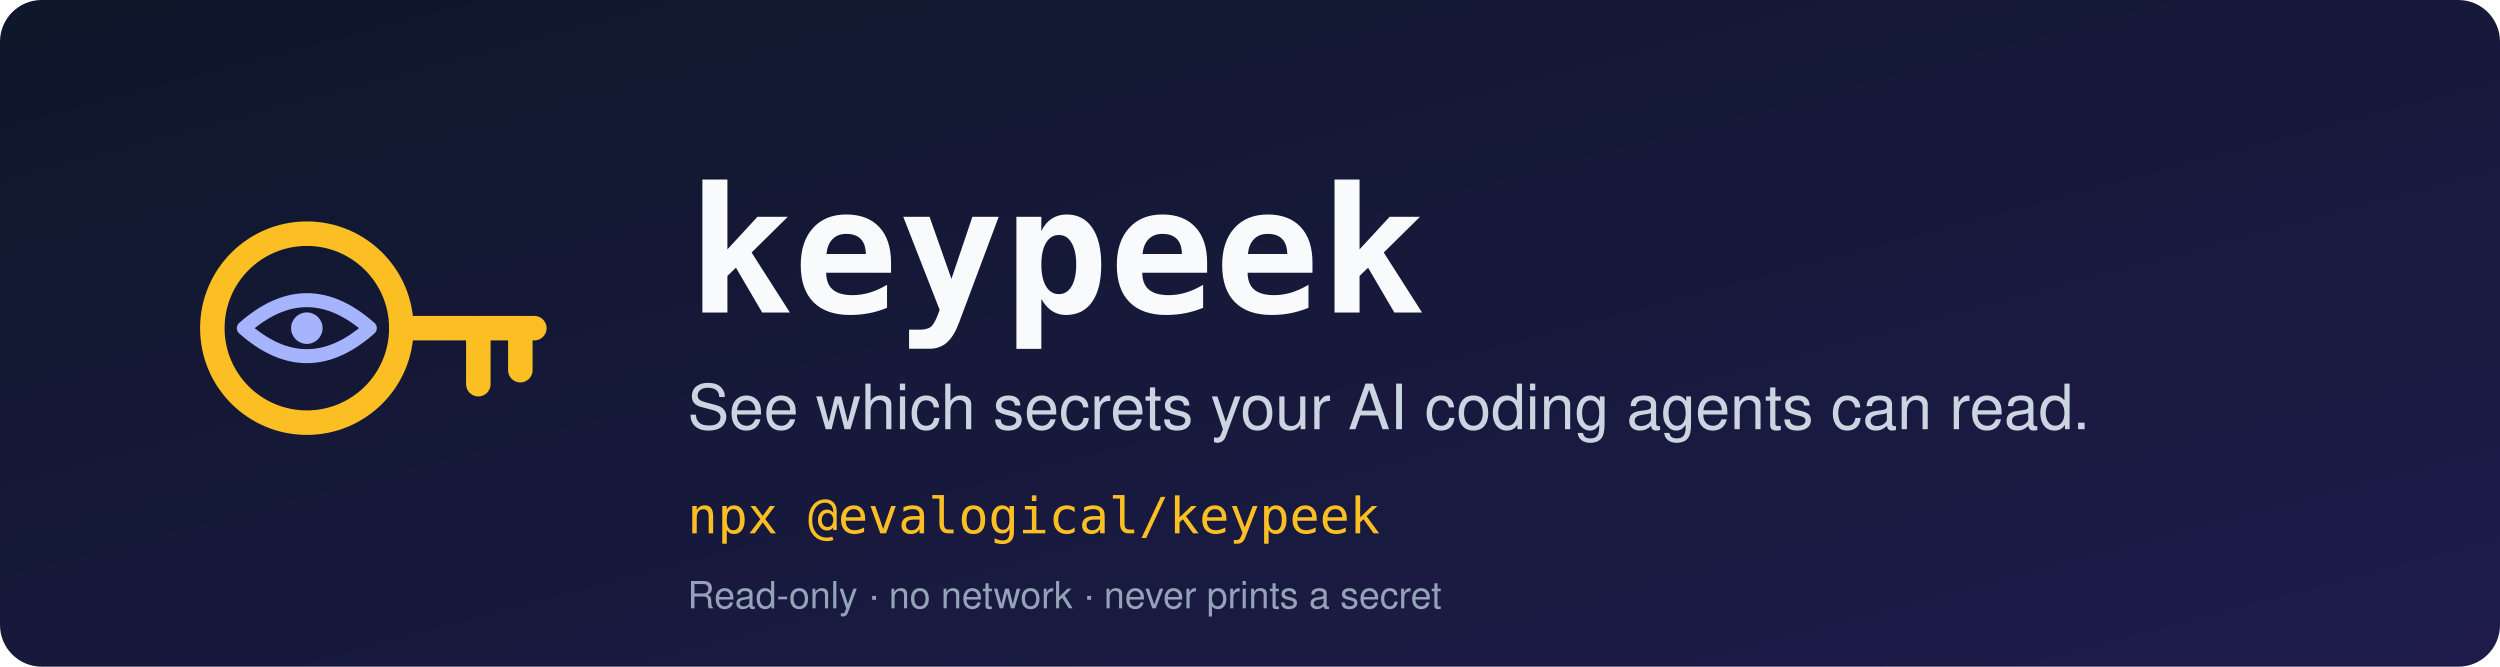
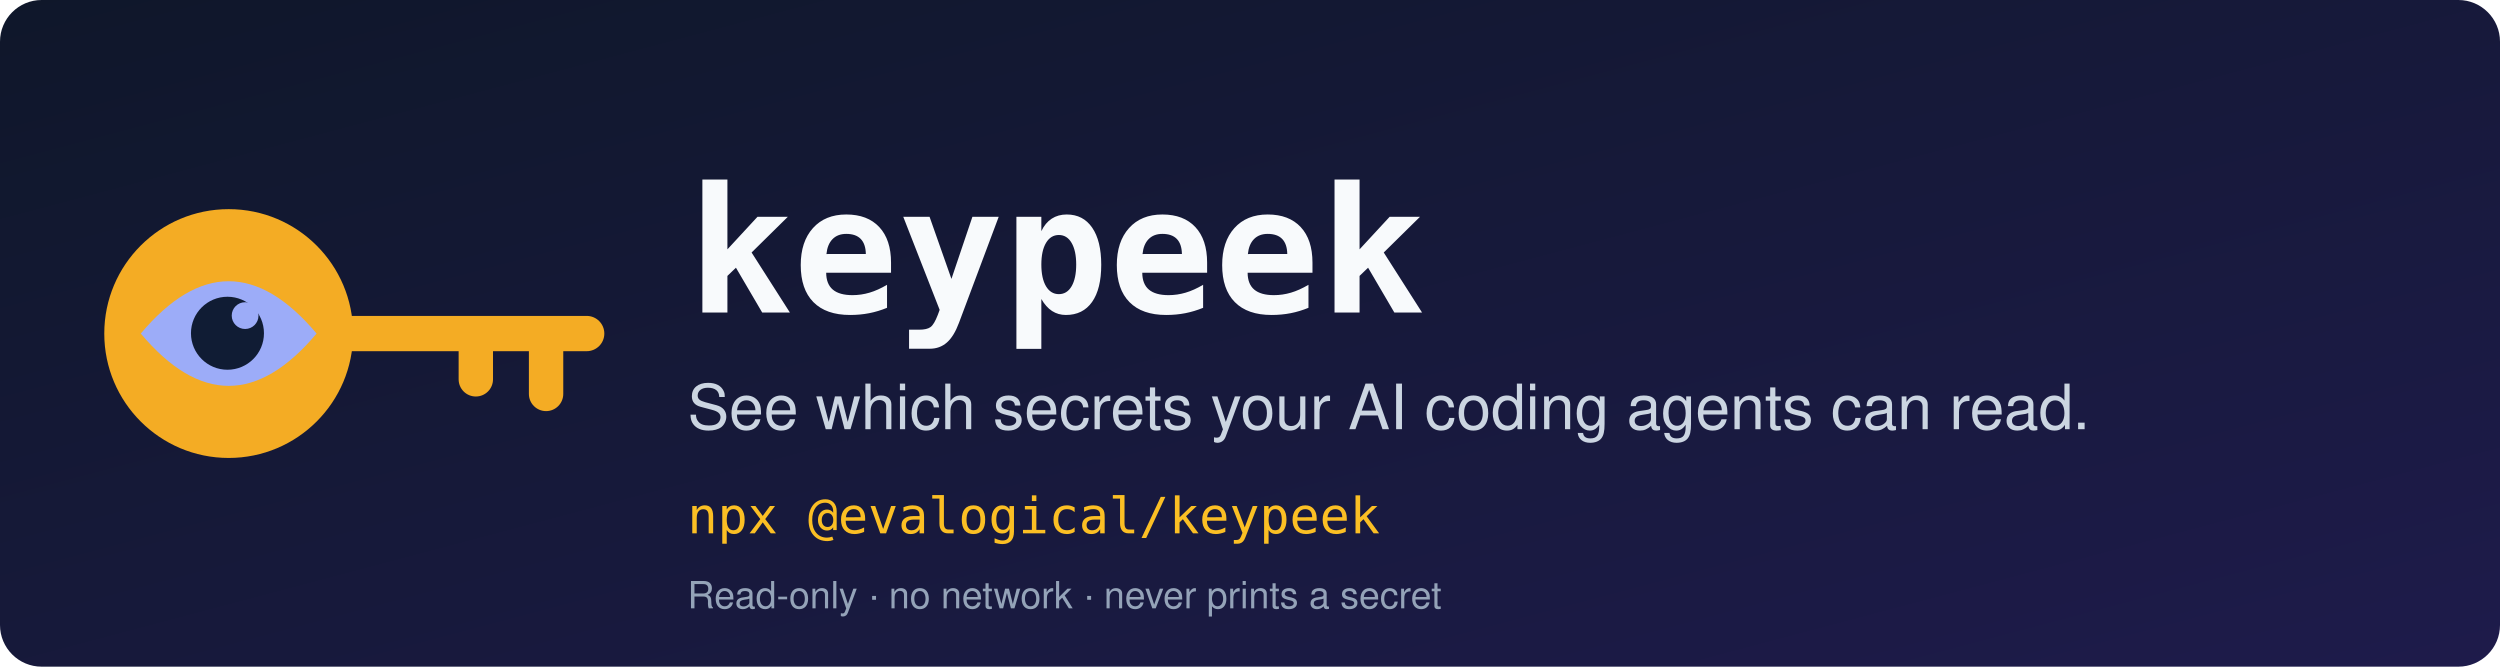
<svg xmlns="http://www.w3.org/2000/svg" width="1200" height="320" viewBox="0 0 1200 320" role="img" aria-labelledby="t d">
  <defs>
    <linearGradient id="bg" x1="0" y1="0" x2="1" y2="1">
      <stop offset="0" stop-color="#0f172a" />
      <stop offset="1" stop-color="#1e1b4b" />
    </linearGradient>
  </defs>
  <rect width="1200" height="320" rx="20" fill="url(#bg)" />
-   <g transform="translate(70 50) scale(0.84)" fill="none">
-     <circle cx="92" cy="128" r="54" stroke="#fbbf24" stroke-width="14" />
-     <path d="M56 128 Q92 96 128 128 Q92 160 56 128Z" stroke="#a5b4fc" stroke-width="8" stroke-linejoin="round" />
-     <circle cx="92" cy="128" r="9" fill="#a5b4fc" />
-     <path d="M146 128 H222" stroke="#fbbf24" stroke-width="14" stroke-linecap="round" />
-     <path d="M190 128 V160 M214 128 V152" stroke="#fbbf24" stroke-width="14" stroke-linecap="round" />
+   <g transform="translate(21 10.6) scale(0.146)">
+     <rect x="900" y="966" width="943" height="116" rx="58" fill="#f4ac24" />
+     <rect x="1364" y="1000" width="113" height="231" rx="56.5" fill="#f4ac24" />
+     <rect x="1595" y="1000" width="113" height="279" rx="56.5" fill="#f4ac24" />
+     <circle cx="608" cy="1024" r="409" fill="#f4ac24" />
+     <path d="M319 1024 Q608 680 897 1024 Q608 1368 319 1024Z" fill="#9cacf8" />
+     <circle cx="604" cy="1023" r="120" fill="#101c34" />
+     <circle cx="662" cy="965" r="44" fill="#9cacf8" />
  </g>
  <text x="330" y="150" font-family="ui-monospace, SFMono-Regular, Menlo, Consolas, monospace" font-size="84" font-weight="700" fill="#f8fafc">keypeek</text>
  <text x="330" y="206" font-family="system-ui, -apple-system, Segoe UI, Helvetica, Arial, sans-serif" font-size="30" fill="#cbd5e1">See which secrets your AI coding agents can read.</text>
  <text x="330" y="256" font-family="ui-monospace, SFMono-Regular, Menlo, Consolas, monospace" font-size="24" fill="#fbbf24">npx @evalogical/keypeek</text>
  <text x="330" y="292" font-family="system-ui, -apple-system, Segoe UI, Helvetica, Arial, sans-serif" font-size="18" fill="#94a3b8">Read-only · no network · never prints a secret</text>
</svg>
